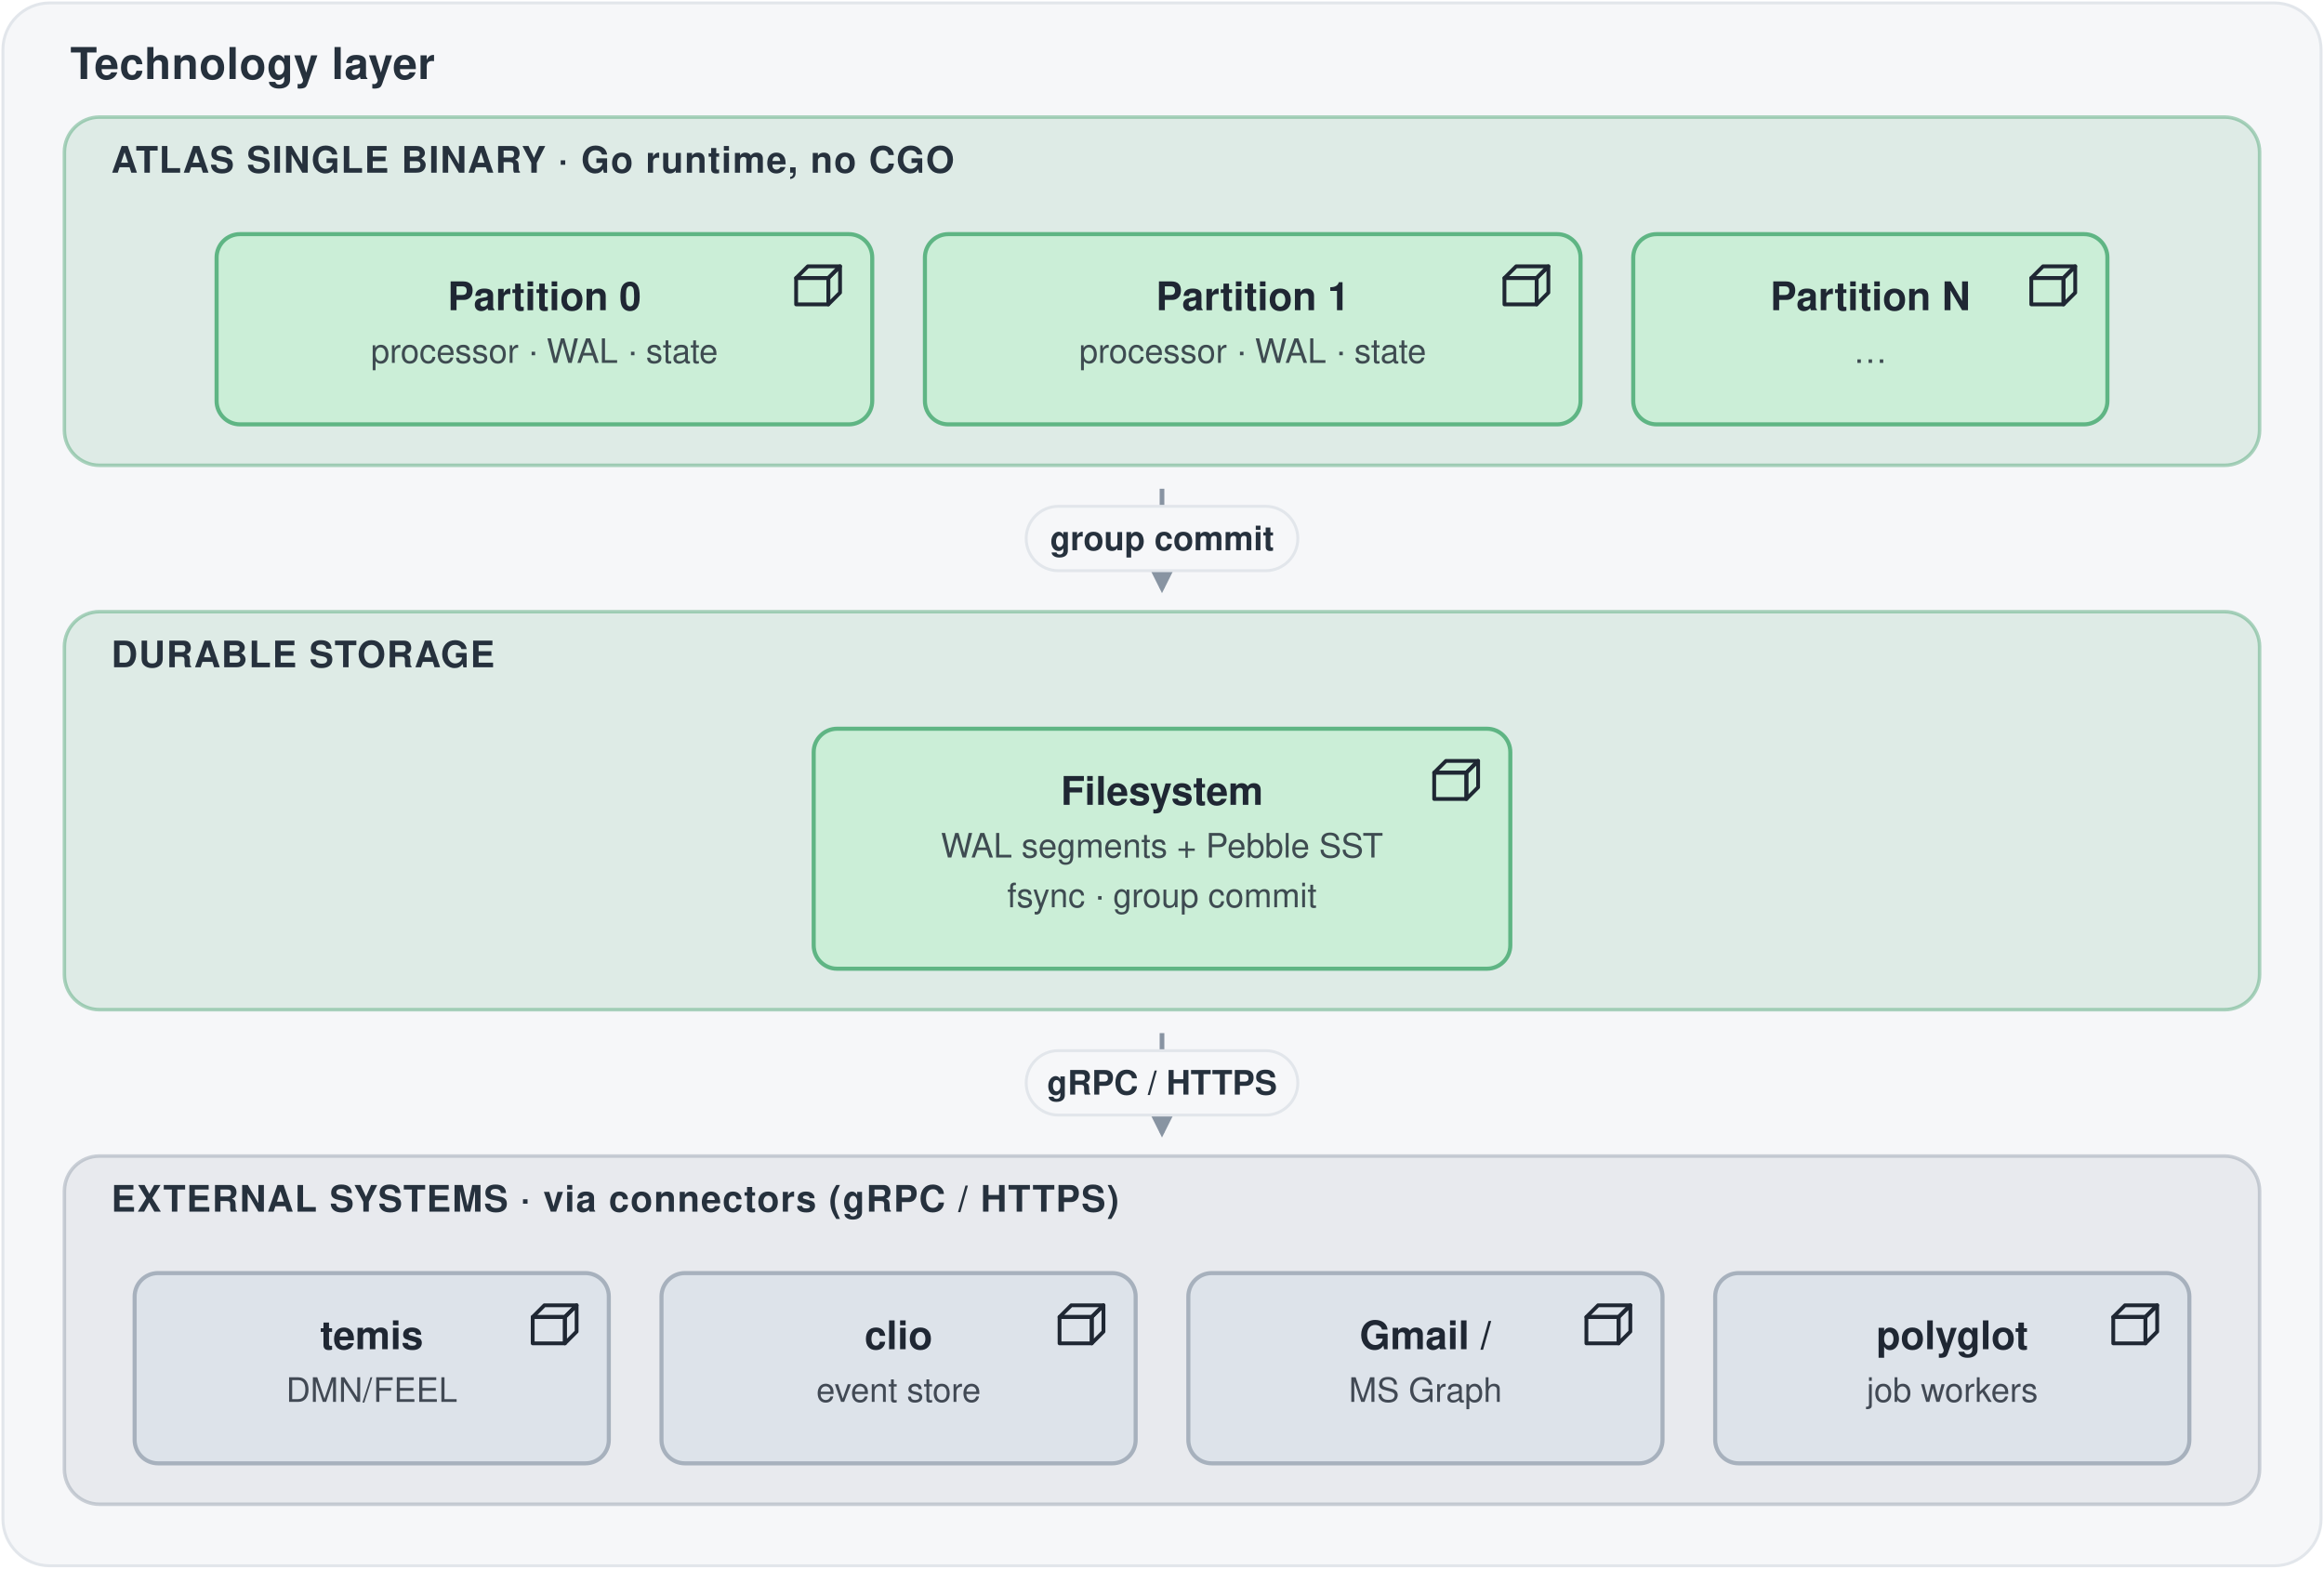
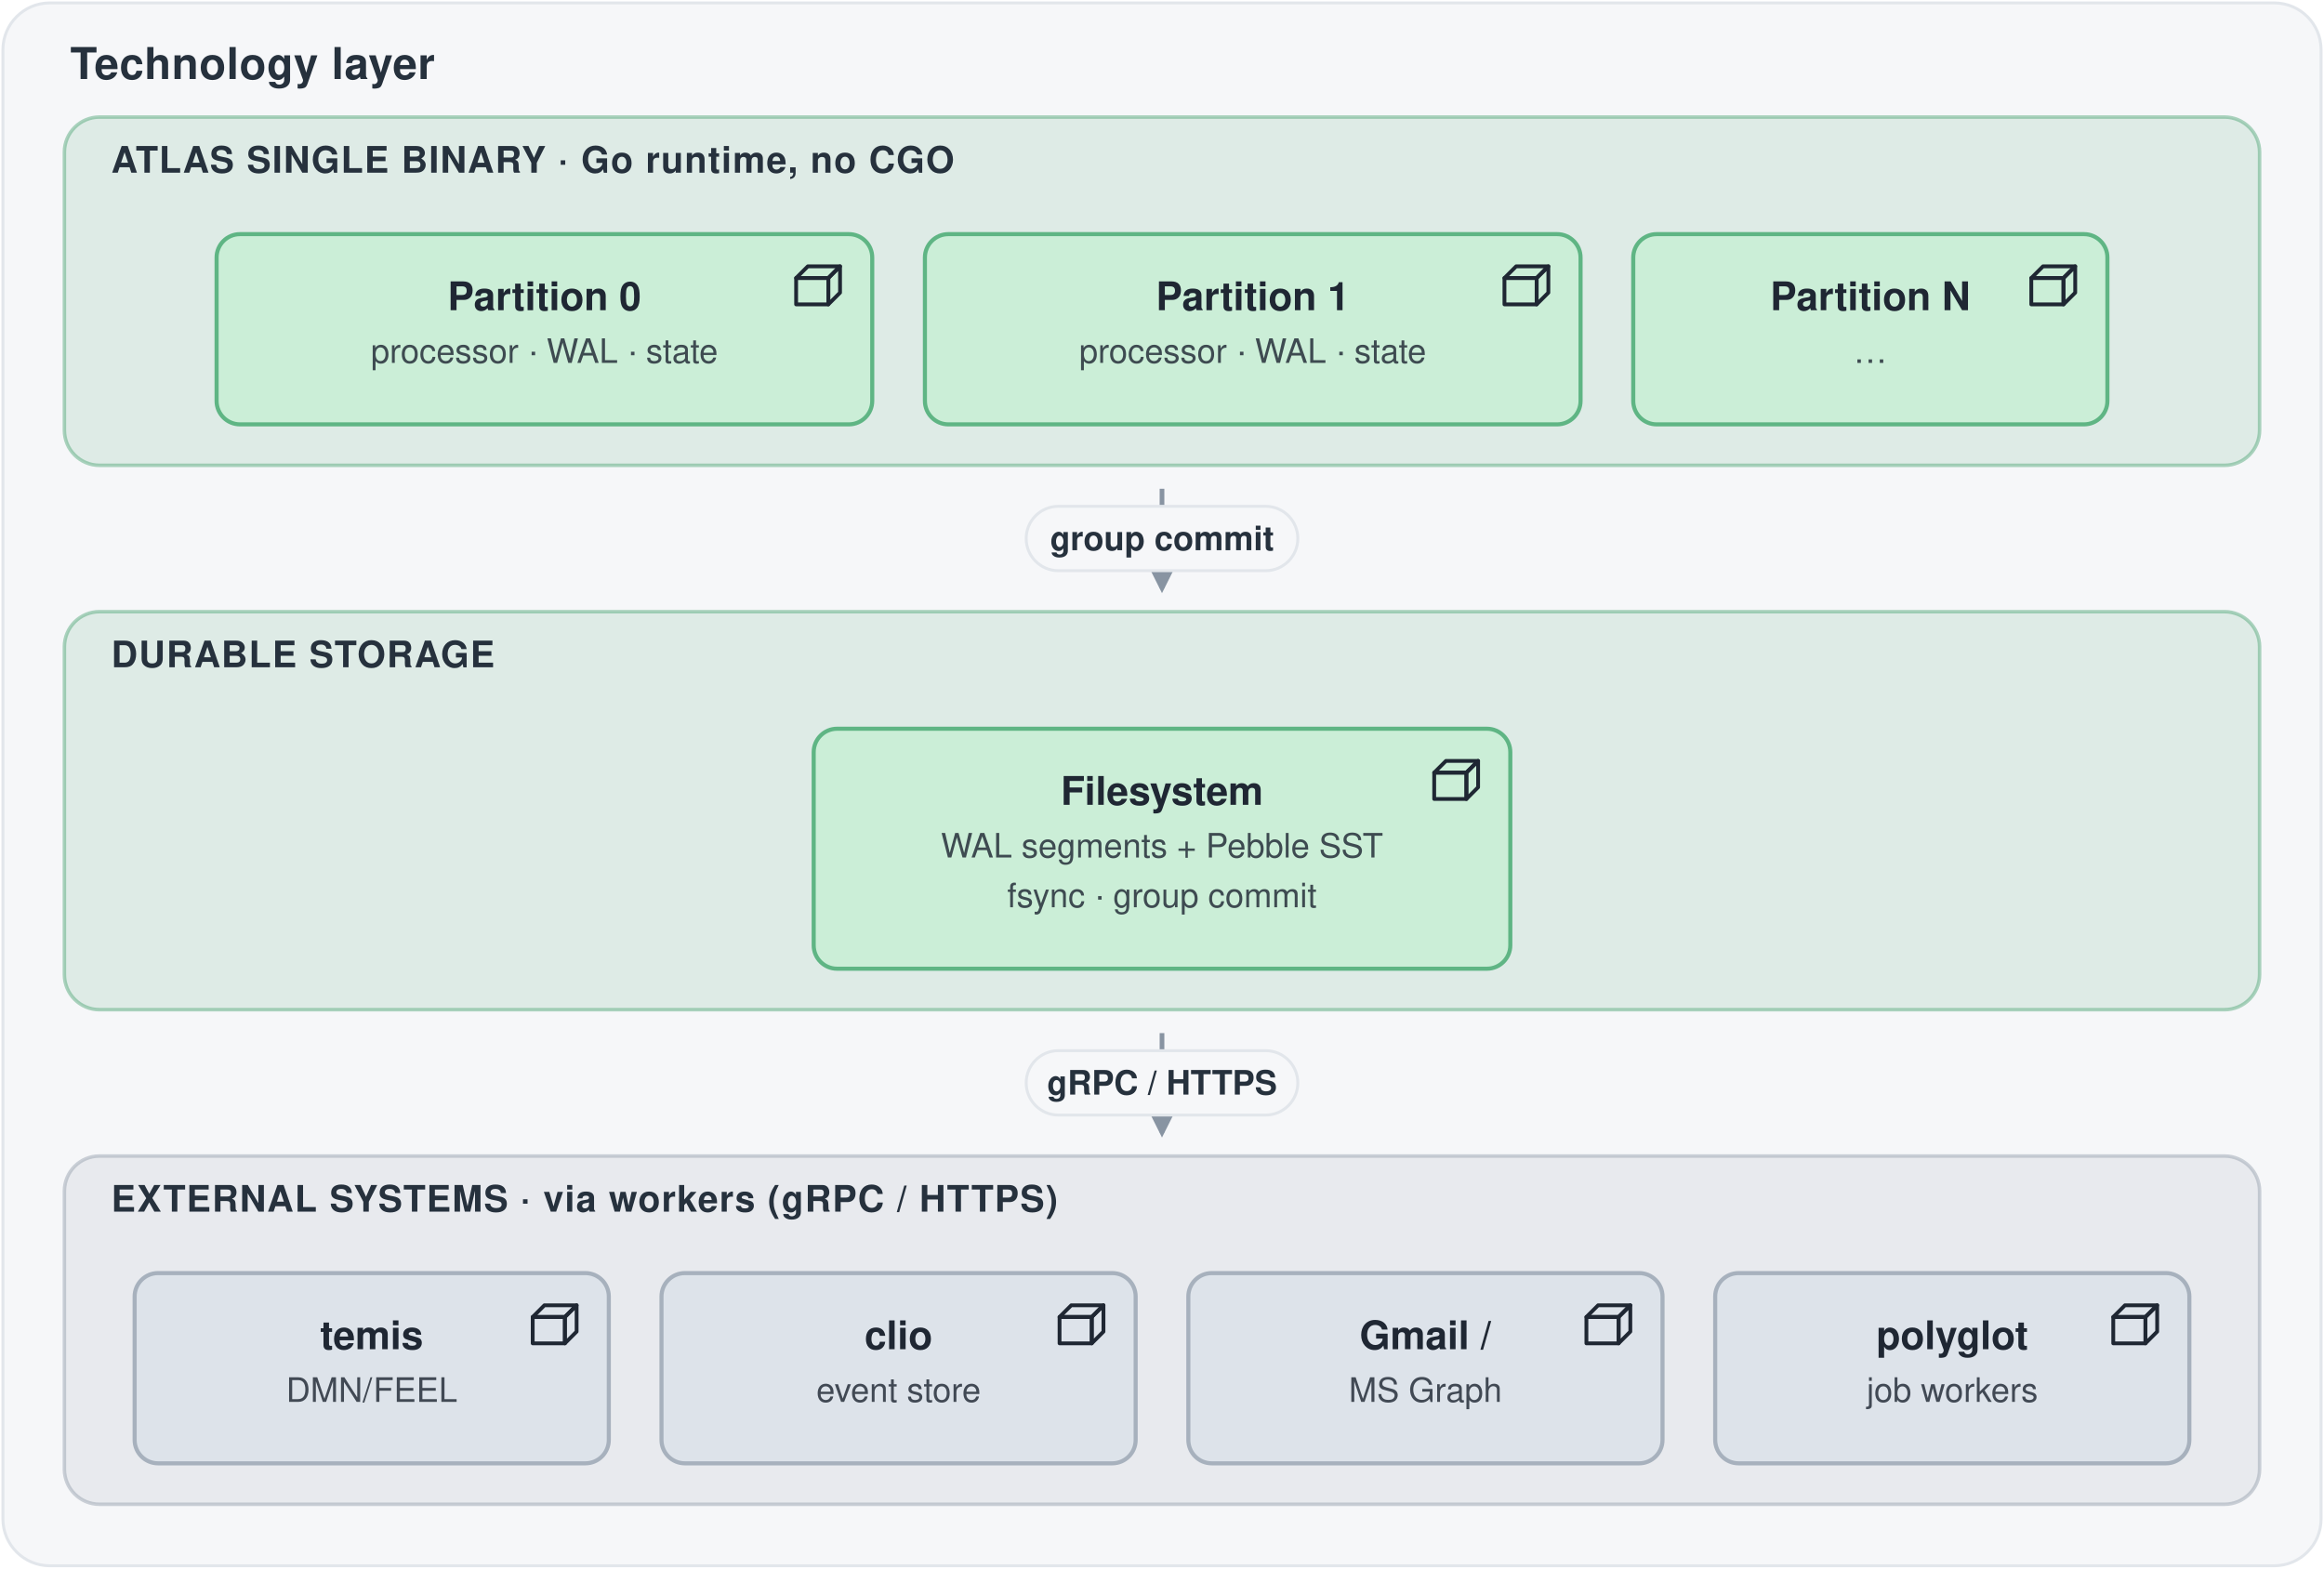
<svg xmlns="http://www.w3.org/2000/svg" width="794" height="536" viewBox="0 0 794 536" font-family="'Segoe UI',system-ui,-apple-system,Helvetica,Arial,sans-serif">
  <style>:root{--card:#f6f7f9;--ink:#26313d;--edge:#e2e6eb;}@media (prefers-color-scheme:dark){:root{--card:#161d26;--ink:#dfe7ef;--edge:#2a333d;}}.card{fill:var(--card,#f6f7f9);stroke:var(--edge,#e2e6eb);}.ink{fill:var(--ink,#26313d);}.pill{fill:var(--card,#f6f7f9);stroke:var(--edge,#e2e6eb);}</style>
  <defs>
    <marker id="arw" viewBox="0 0 10 10" refX="8.5" refY="5" markerWidth="7" markerHeight="7" orient="auto-start-reverse">
      <path d="M0,0 L10,5 L0,10 z" fill="#8894a2" />
    </marker>
  </defs>
  <rect x="1" y="1" width="792" height="534" rx="16" class="card" stroke-width="1" />
  <text x="24" y="27" font-size="15" font-weight="800" letter-spacing="0.2" class="ink">Technology layer</text>
  <rect x="22" y="40.0" width="750" height="119.0" rx="12" fill="#3E9E6A" fill-opacity="0.13" stroke="#3E9E6A" stroke-opacity="0.42" stroke-width="1.2" />
  <text x="38" y="59.0" font-size="12.5" font-weight="700" letter-spacing="0.4" class="ink">ATLAS SINGLE BINARY  ·  Go runtime, no CGO</text>
  <rect x="74.0" y="80.0" width="224.0" height="65.0" rx="8" fill="#CBEED7" stroke="#5FB584" stroke-width="1.4" />
  <rect x="272.0" y="95" width="11" height="9" stroke="#1f2733" stroke-width="1.3" fill="none" stroke-linejoin="round" />
  <polygon points="272.0,95 276.0,91 287.0,91 283.0,95" stroke="#1f2733" stroke-width="1.3" fill="none" stroke-linejoin="round" />
  <polygon points="283.0,95 287.0,91 287.0,100 283.0,104" stroke="#1f2733" stroke-width="1.3" fill="none" stroke-linejoin="round" />
  <text x="186.0" y="106.0" text-anchor="middle" font-family="'Segoe UI',system-ui,-apple-system,Helvetica,Arial,sans-serif" font-size="13.5" font-weight="700" fill="#1f2733">Partition 0</text>
  <text x="186.0" y="124.0" text-anchor="middle" font-family="'Segoe UI',system-ui,-apple-system,Helvetica,Arial,sans-serif" font-size="11.5" fill="#1f2733" opacity="0.82">processor · WAL · state</text>
  <rect x="316.0" y="80.0" width="224.0" height="65.0" rx="8" fill="#CBEED7" stroke="#5FB584" stroke-width="1.4" />
  <rect x="514.0" y="95" width="11" height="9" stroke="#1f2733" stroke-width="1.3" fill="none" stroke-linejoin="round" />
  <polygon points="514.0,95 518.0,91 529.0,91 525.0,95" stroke="#1f2733" stroke-width="1.3" fill="none" stroke-linejoin="round" />
  <polygon points="525.0,95 529.0,91 529.0,100 525.0,104" stroke="#1f2733" stroke-width="1.3" fill="none" stroke-linejoin="round" />
  <text x="428.0" y="106.0" text-anchor="middle" font-family="'Segoe UI',system-ui,-apple-system,Helvetica,Arial,sans-serif" font-size="13.5" font-weight="700" fill="#1f2733">Partition 1</text>
  <text x="428.0" y="124.0" text-anchor="middle" font-family="'Segoe UI',system-ui,-apple-system,Helvetica,Arial,sans-serif" font-size="11.5" fill="#1f2733" opacity="0.82">processor · WAL · state</text>
  <rect x="558.0" y="80.0" width="162.0" height="65.0" rx="8" fill="#CBEED7" stroke="#5FB584" stroke-width="1.4" />
  <rect x="694.0" y="95" width="11" height="9" stroke="#1f2733" stroke-width="1.3" fill="none" stroke-linejoin="round" />
  <polygon points="694.0,95 698.0,91 709.0,91 705.0,95" stroke="#1f2733" stroke-width="1.3" fill="none" stroke-linejoin="round" />
  <polygon points="705.0,95 709.0,91 709.0,100 705.0,104" stroke="#1f2733" stroke-width="1.3" fill="none" stroke-linejoin="round" />
  <text x="639.0" y="106.0" text-anchor="middle" font-family="'Segoe UI',system-ui,-apple-system,Helvetica,Arial,sans-serif" font-size="13.5" font-weight="700" fill="#1f2733">Partition N</text>
  <text x="639.0" y="124.0" text-anchor="middle" font-family="'Segoe UI',system-ui,-apple-system,Helvetica,Arial,sans-serif" font-size="11.5" fill="#1f2733" opacity="0.82">…</text>
  <line x1="397.0" y1="167.0" x2="397.0" y2="201.0" stroke="#8894a2" stroke-width="1.6" marker-end="url(#arw)" />
  <rect x="350.6" y="173.0" width="92.8" height="22" rx="11" class="pill" />
  <text x="397.0" y="188.0" text-anchor="middle" font-size="11.5" font-weight="600" class="ink">group commit</text>
  <rect x="22" y="209.0" width="750" height="136.0" rx="12" fill="#3E9E6A" fill-opacity="0.13" stroke="#3E9E6A" stroke-opacity="0.42" stroke-width="1.2" />
  <text x="38" y="228.0" font-size="12.5" font-weight="700" letter-spacing="0.4" class="ink">DURABLE STORAGE</text>
  <rect x="278.0" y="249.0" width="238.0" height="82.0" rx="8" fill="#CBEED7" stroke="#5FB584" stroke-width="1.4" />
  <rect x="490.0" y="264" width="11" height="9" stroke="#1f2733" stroke-width="1.3" fill="none" stroke-linejoin="round" />
  <polygon points="490.0,264 494.0,260 505.0,260 501.0,264" stroke="#1f2733" stroke-width="1.3" fill="none" stroke-linejoin="round" />
  <polygon points="501.0,264 505.0,260 505.0,269 501.0,273" stroke="#1f2733" stroke-width="1.3" fill="none" stroke-linejoin="round" />
  <text x="397.0" y="275.0" text-anchor="middle" font-family="'Segoe UI',system-ui,-apple-system,Helvetica,Arial,sans-serif" font-size="13.5" font-weight="700" fill="#1f2733">Filesystem</text>
  <text x="397.0" y="293.0" text-anchor="middle" font-family="'Segoe UI',system-ui,-apple-system,Helvetica,Arial,sans-serif" font-size="11.5" fill="#1f2733" opacity="0.82">WAL segments + Pebble SST</text>
  <text x="397.0" y="310.0" text-anchor="middle" font-family="'Segoe UI',system-ui,-apple-system,Helvetica,Arial,sans-serif" font-size="11.5" fill="#1f2733" opacity="0.82">fsync · group commit</text>
  <line x1="397.0" y1="353.0" x2="397.0" y2="387.0" stroke="#8894a2" stroke-width="1.6" marker-end="url(#arw)" />
  <rect x="350.6" y="359.0" width="92.8" height="22" rx="11" class="pill" />
  <text x="397.0" y="374.0" text-anchor="middle" font-size="11.5" font-weight="600" class="ink">gRPC / HTTPS</text>
  <rect x="22" y="395.0" width="750" height="119.0" rx="12" fill="#8A97A6" fill-opacity="0.13" stroke="#8A97A6" stroke-opacity="0.42" stroke-width="1.2" />
-   <text x="38" y="414.0" font-size="12.5" font-weight="700" letter-spacing="0.4" class="ink">EXTERNAL SYSTEMS  ·  via connectors (gRPC / HTTPS)</text>
+   <text x="38" y="414.0" font-size="12.5" font-weight="700" letter-spacing="0.4" class="ink">EXTERNAL SYSTEMS  ·  via workers (gRPC / HTTPS)</text>
  <rect x="46.0" y="435.0" width="162.0" height="65.0" rx="8" fill="#DDE3EA" stroke="#A7B1BD" stroke-width="1.4" />
  <rect x="182.0" y="450" width="11" height="9" stroke="#1f2733" stroke-width="1.3" fill="none" stroke-linejoin="round" />
  <polygon points="182.0,450 186.0,446 197.0,446 193.0,450" stroke="#1f2733" stroke-width="1.3" fill="none" stroke-linejoin="round" />
  <polygon points="193.0,450 197.0,446 197.0,455 193.0,459" stroke="#1f2733" stroke-width="1.3" fill="none" stroke-linejoin="round" />
  <text x="127.0" y="461.0" text-anchor="middle" font-family="'Segoe UI',system-ui,-apple-system,Helvetica,Arial,sans-serif" font-size="13.5" font-weight="700" fill="#1f2733">temis</text>
  <text x="127.0" y="479.0" text-anchor="middle" font-family="'Segoe UI',system-ui,-apple-system,Helvetica,Arial,sans-serif" font-size="11.5" fill="#1f2733" opacity="0.82">DMN/FEEL</text>
  <rect x="226.0" y="435.0" width="162.0" height="65.0" rx="8" fill="#DDE3EA" stroke="#A7B1BD" stroke-width="1.4" />
  <rect x="362.0" y="450" width="11" height="9" stroke="#1f2733" stroke-width="1.3" fill="none" stroke-linejoin="round" />
  <polygon points="362.0,450 366.0,446 377.0,446 373.0,450" stroke="#1f2733" stroke-width="1.3" fill="none" stroke-linejoin="round" />
  <polygon points="373.0,450 377.0,446 377.0,455 373.0,459" stroke="#1f2733" stroke-width="1.3" fill="none" stroke-linejoin="round" />
  <text x="307.0" y="461.0" text-anchor="middle" font-family="'Segoe UI',system-ui,-apple-system,Helvetica,Arial,sans-serif" font-size="13.5" font-weight="700" fill="#1f2733">clio</text>
  <text x="307.0" y="479.0" text-anchor="middle" font-family="'Segoe UI',system-ui,-apple-system,Helvetica,Arial,sans-serif" font-size="11.5" fill="#1f2733" opacity="0.82">event store</text>
  <rect x="406.0" y="435.0" width="162.0" height="65.0" rx="8" fill="#DDE3EA" stroke="#A7B1BD" stroke-width="1.4" />
  <rect x="542.0" y="450" width="11" height="9" stroke="#1f2733" stroke-width="1.3" fill="none" stroke-linejoin="round" />
  <polygon points="542.0,450 546.0,446 557.0,446 553.0,450" stroke="#1f2733" stroke-width="1.3" fill="none" stroke-linejoin="round" />
  <polygon points="553.0,450 557.0,446 557.0,455 553.0,459" stroke="#1f2733" stroke-width="1.3" fill="none" stroke-linejoin="round" />
  <text x="487.0" y="461.0" text-anchor="middle" font-family="'Segoe UI',system-ui,-apple-system,Helvetica,Arial,sans-serif" font-size="13.5" font-weight="700" fill="#1f2733">Gmail /</text>
  <text x="487.0" y="479.0" text-anchor="middle" font-family="'Segoe UI',system-ui,-apple-system,Helvetica,Arial,sans-serif" font-size="11.5" fill="#1f2733" opacity="0.82">MS Graph</text>
  <rect x="586.0" y="435.0" width="162.0" height="65.0" rx="8" fill="#DDE3EA" stroke="#A7B1BD" stroke-width="1.4" />
  <rect x="722.0" y="450" width="11" height="9" stroke="#1f2733" stroke-width="1.3" fill="none" stroke-linejoin="round" />
  <polygon points="722.0,450 726.0,446 737.0,446 733.0,450" stroke="#1f2733" stroke-width="1.3" fill="none" stroke-linejoin="round" />
  <polygon points="733.0,450 737.0,446 737.0,455 733.0,459" stroke="#1f2733" stroke-width="1.3" fill="none" stroke-linejoin="round" />
  <text x="667.0" y="461.0" text-anchor="middle" font-family="'Segoe UI',system-ui,-apple-system,Helvetica,Arial,sans-serif" font-size="13.5" font-weight="700" fill="#1f2733">polyglot</text>
  <text x="667.0" y="479.0" text-anchor="middle" font-family="'Segoe UI',system-ui,-apple-system,Helvetica,Arial,sans-serif" font-size="11.5" fill="#1f2733" opacity="0.82">job workers</text>
</svg>
